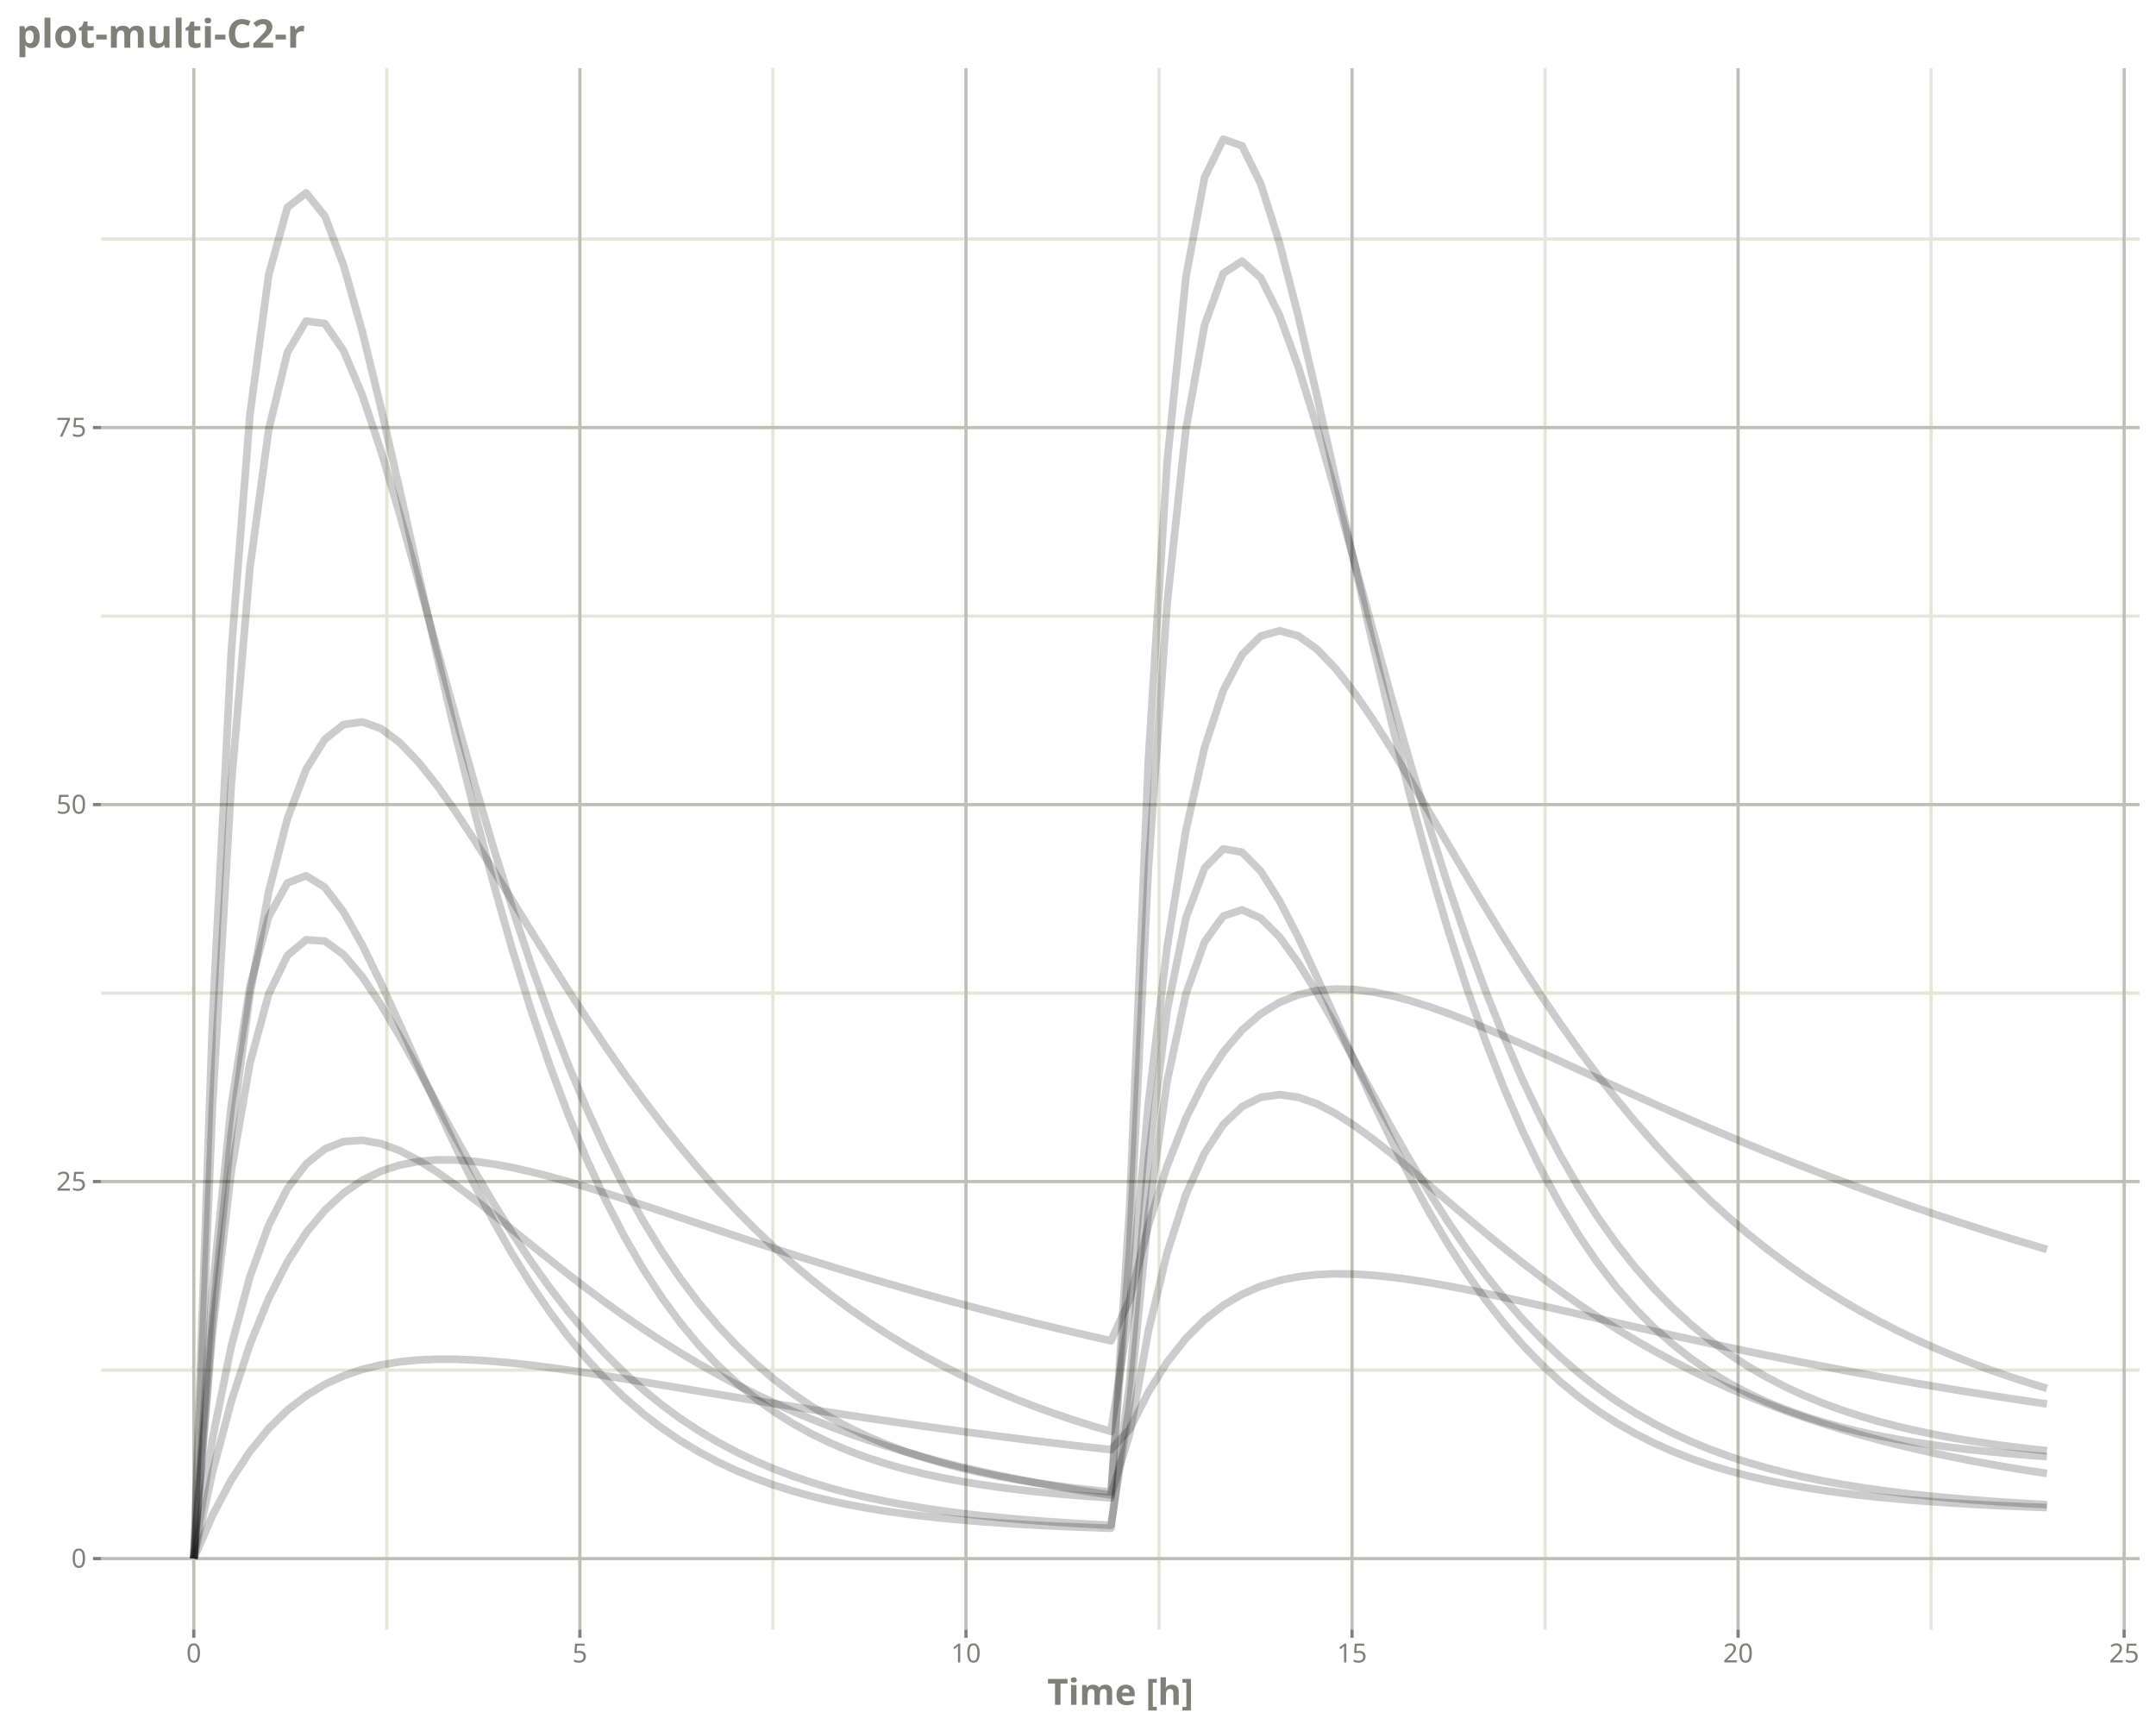
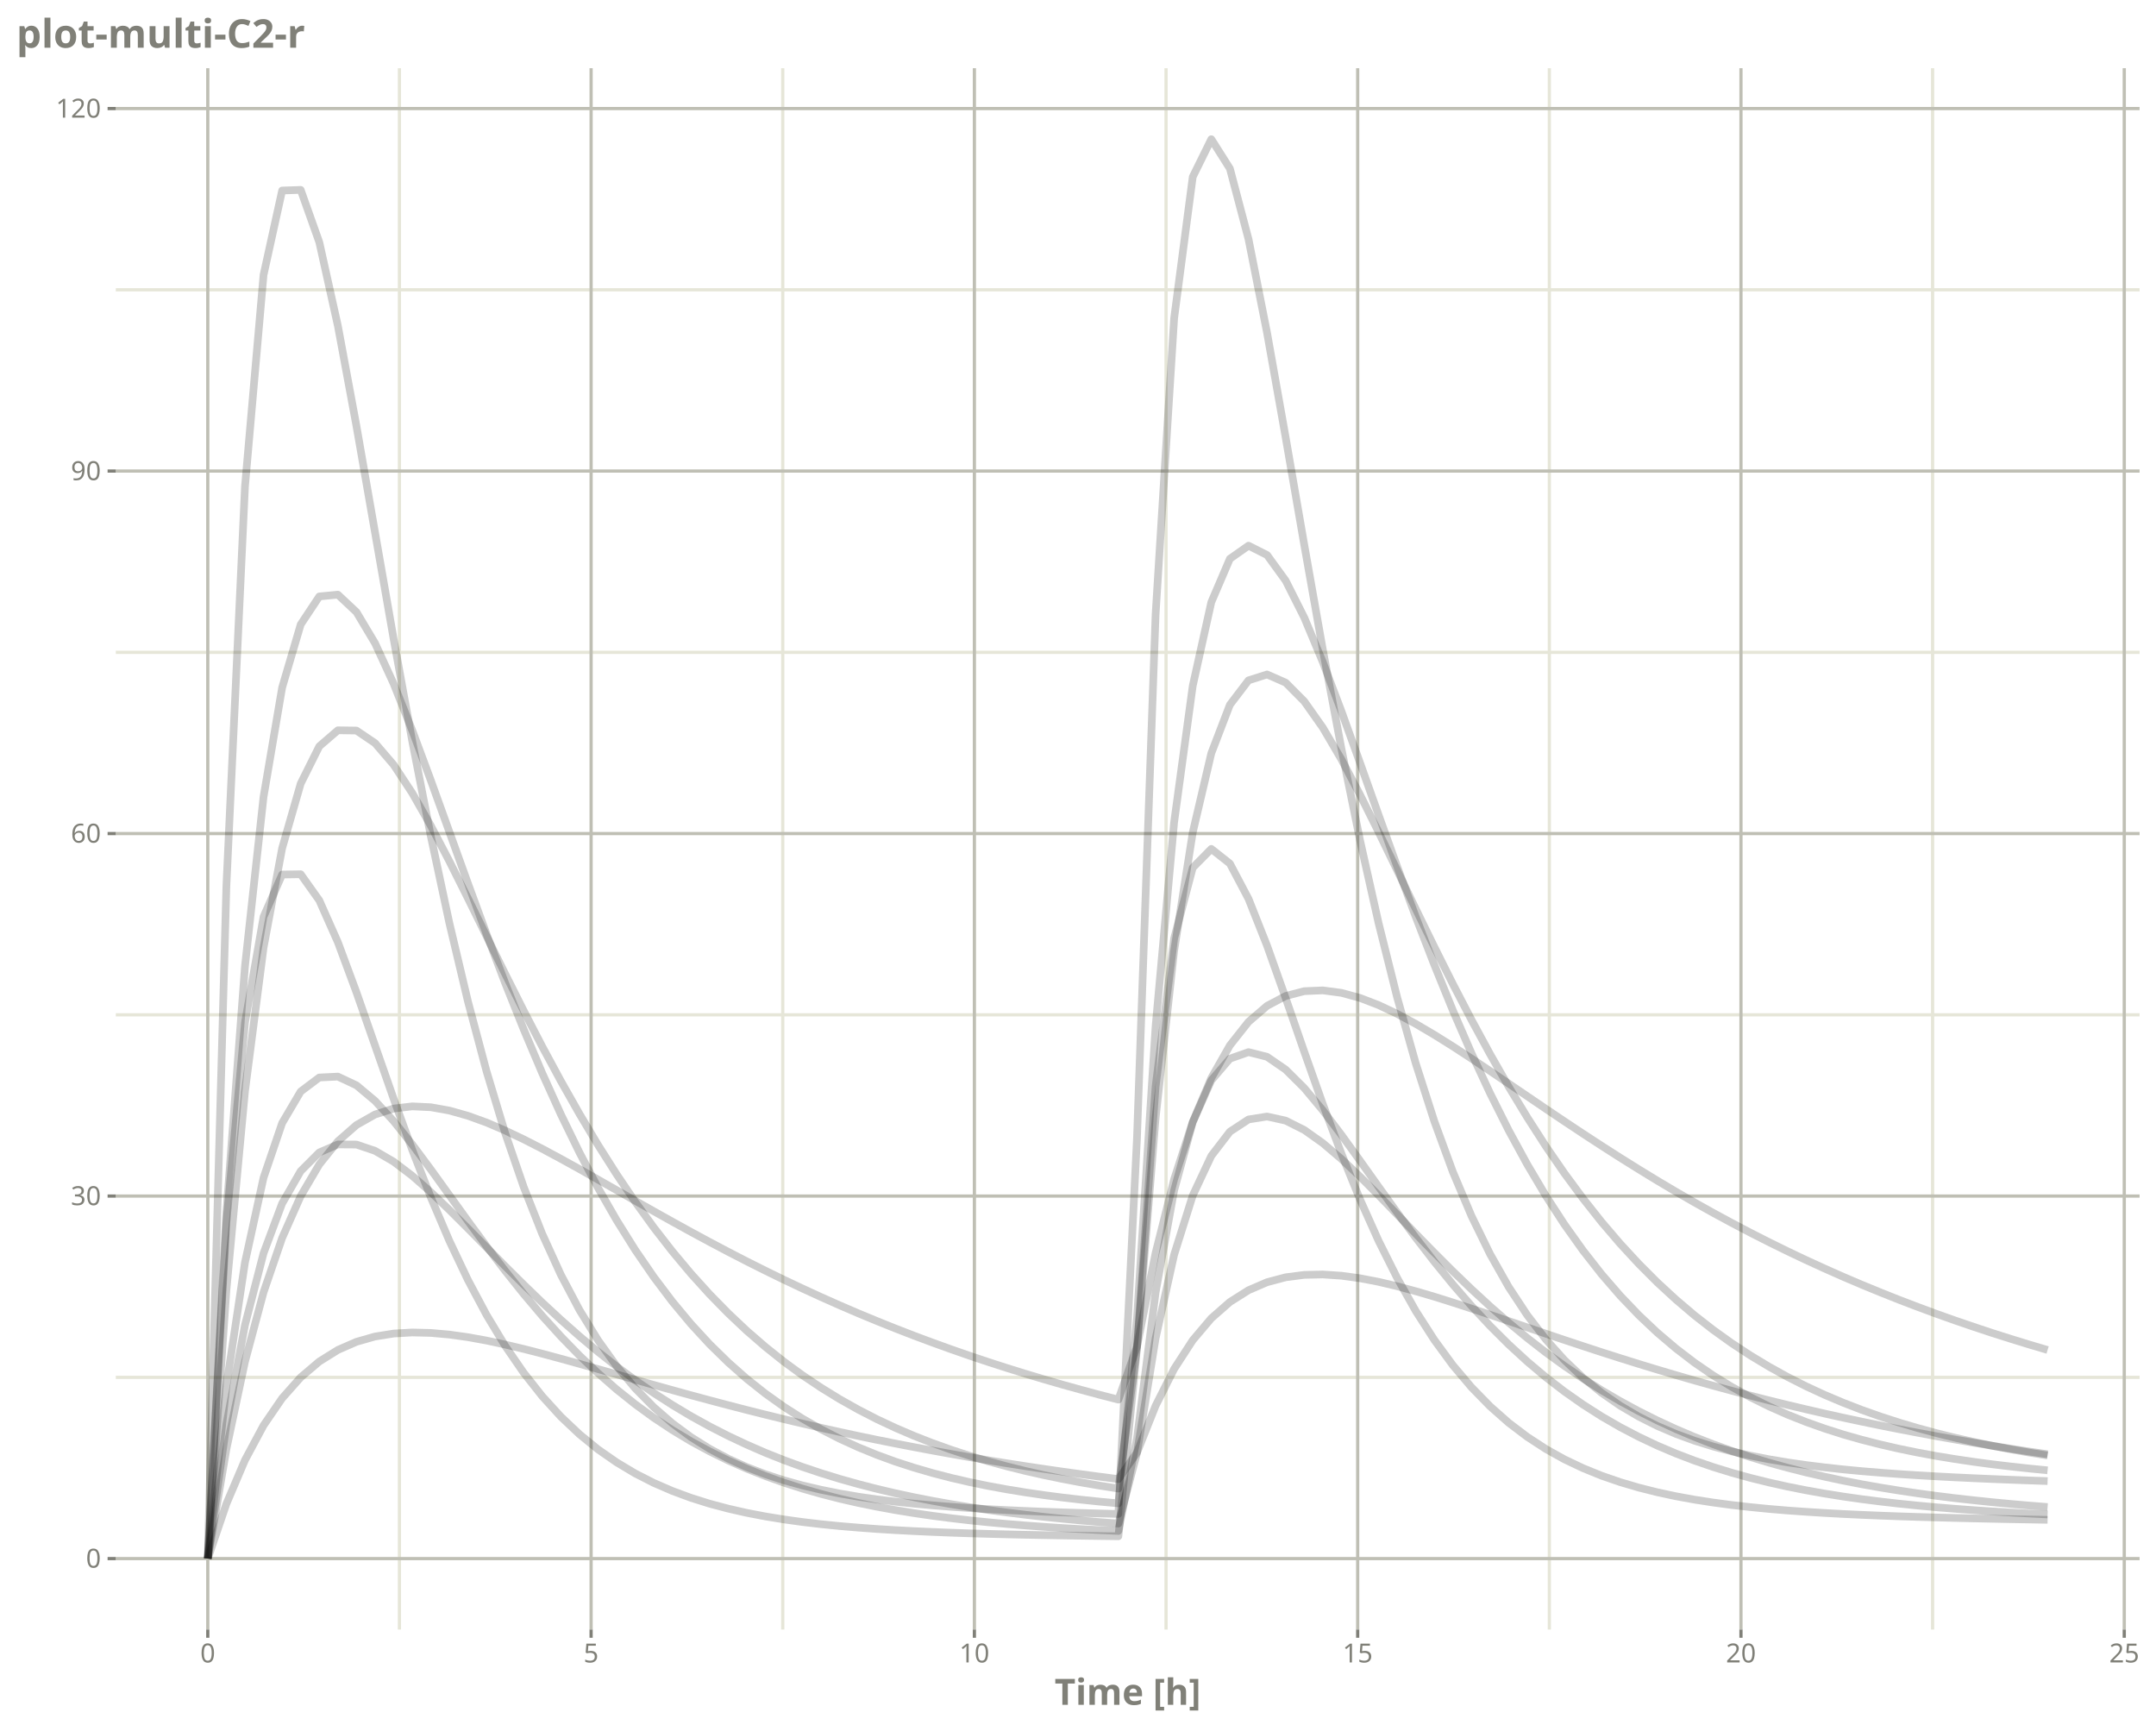
<svg xmlns="http://www.w3.org/2000/svg" class="svglite" data-engine-version="2.0" width="720.00pt" height="576.00pt" viewBox="0 0 720.00 576.00">
  <defs>
    <style type="text/css">
    .svglite line, .svglite polyline, .svglite polygon, .svglite path, .svglite rect, .svglite circle {
      fill: none;
      stroke: #000000;
      stroke-linecap: round;
      stroke-linejoin: round;
      stroke-miterlimit: 10.00;
    }
  </style>
  </defs>
  <rect width="100%" height="100%" style="stroke: none; fill: #FFFFFF;" />
  <defs>
    <clipPath id="cpMC4wMHw3MjAuMDB8MC4wMHw1NzYuMDA=">
      <rect x="0.00" y="0.00" width="720.00" height="576.00" />
    </clipPath>
  </defs>
  <g clip-path="url(#cpMC4wMHw3MjAuMDB8MC4wMHw1NzYuMDA=)">
-     <rect x="0" y="0.00" width="720.00" height="576.00" style="stroke-width: 1.07; stroke: #FFFFFF; fill: #FFFFFF;" />
+     <rect x="0.00" y="0.00" width="720.00" height="576.00" style="stroke-width: 1.07; stroke: #FFFFFF; fill: #FFFFFF;" />
  </g>
  <defs>
-     <clipPath id="cpMzMuNzh8NzE0LjUyfDIyLjc4fDU0NC4xMw==">
-       <rect x="33.78" y="22.78" width="680.74" height="521.34" />
+     <clipPath id="cpMzguNjd8NzE0LjUyfDIyLjc4fDU0NC4xMw==">
+       <rect x="38.67" y="22.78" width="675.85" height="521.34" />
    </clipPath>
  </defs>
-   <g clip-path="url(#cpMzMuNzh8NzE0LjUyfDIyLjc4fDU0NC4xMw==)">
-     <rect x="33.78" y="22.78" width="680.74" height="521.34" style="stroke-width: 1.07; stroke: none; fill: #FFFFFF;" />
-     <polyline points="33.78,457.49 714.52,457.49 " style="stroke-width: 1.07; stroke: #E6E6D8; stroke-linecap: butt;" />
-     <polyline points="33.78,331.60 714.52,331.60 " style="stroke-width: 1.07; stroke: #E6E6D8; stroke-linecap: butt;" />
-     <polyline points="33.78,205.72 714.52,205.72 " style="stroke-width: 1.07; stroke: #E6E6D8; stroke-linecap: butt;" />
-     <polyline points="33.78,79.83 714.52,79.83 " style="stroke-width: 1.07; stroke: #E6E6D8; stroke-linecap: butt;" />
-     <polyline points="129.19,544.13 129.19,22.78 " style="stroke-width: 1.07; stroke: #E6E6D8; stroke-linecap: butt;" />
-     <polyline points="258.11,544.13 258.11,22.78 " style="stroke-width: 1.07; stroke: #E6E6D8; stroke-linecap: butt;" />
-     <polyline points="387.04,544.13 387.04,22.78 " style="stroke-width: 1.07; stroke: #E6E6D8; stroke-linecap: butt;" />
-     <polyline points="515.97,544.13 515.97,22.78 " style="stroke-width: 1.07; stroke: #E6E6D8; stroke-linecap: butt;" />
-     <polyline points="644.90,544.13 644.90,22.78 " style="stroke-width: 1.07; stroke: #E6E6D8; stroke-linecap: butt;" />
-     <polyline points="33.78,520.43 714.52,520.43 " style="stroke-width: 1.07; stroke: #BFBFB4; stroke-linecap: butt;" />
-     <polyline points="33.78,394.54 714.52,394.54 " style="stroke-width: 1.07; stroke: #BFBFB4; stroke-linecap: butt;" />
-     <polyline points="33.78,268.66 714.52,268.66 " style="stroke-width: 1.07; stroke: #BFBFB4; stroke-linecap: butt;" />
-     <polyline points="33.78,142.77 714.52,142.77 " style="stroke-width: 1.07; stroke: #BFBFB4; stroke-linecap: butt;" />
-     <polyline points="64.72,544.13 64.72,22.78 " style="stroke-width: 1.07; stroke: #BFBFB4; stroke-linecap: butt;" />
-     <polyline points="193.65,544.13 193.65,22.78 " style="stroke-width: 1.07; stroke: #BFBFB4; stroke-linecap: butt;" />
-     <polyline points="322.58,544.13 322.58,22.78 " style="stroke-width: 1.07; stroke: #BFBFB4; stroke-linecap: butt;" />
-     <polyline points="451.51,544.13 451.51,22.78 " style="stroke-width: 1.07; stroke: #BFBFB4; stroke-linecap: butt;" />
-     <polyline points="580.44,544.13 580.44,22.78 " style="stroke-width: 1.07; stroke: #BFBFB4; stroke-linecap: butt;" />
-     <polyline points="709.36,544.13 709.36,22.78 " style="stroke-width: 1.07; stroke: #BFBFB4; stroke-linecap: butt;" />
-     <polyline points="64.72,520.43 70.97,440.35 77.22,378.71 83.47,332.12 89.73,297.76 95.98,273.33 102.23,256.89 108.48,246.86 114.73,241.94 120.98,241.04 127.23,243.29 133.48,247.96 139.73,254.47 145.99,262.32 152.24,271.15 158.49,280.62 164.74,290.49 170.99,300.56 177.24,310.67 183.49,320.71 189.74,330.56 195.99,340.16 202.25,349.47 208.50,358.43 214.75,367.03 221.00,375.24 227.25,383.07 233.50,390.50 239.75,397.55 246.00,404.22 252.25,410.51 258.50,416.45 264.76,422.03 271.01,427.29 277.26,432.23 283.51,436.87 289.76,441.22 296.01,445.30 302.26,449.12 308.51,452.70 314.76,456.05 321.02,459.18 327.27,462.12 333.52,464.86 339.77,467.43 346.02,469.83 352.27,472.08 358.52,474.18 364.77,476.14 371.02,477.98 377.28,437.11 383.53,368.32 389.78,316.09 396.03,277.34 402.28,249.53 408.53,230.54 414.78,218.64 421.03,212.39 427.28,210.61 433.53,212.33 439.79,216.76 446.04,223.25 452.29,231.26 458.54,240.38 464.79,250.25 471.04,260.59 477.29,271.20 483.54,281.88 489.79,292.50 496.05,302.96 502.30,313.17 508.55,323.08 514.80,332.64 521.05,341.82 527.30,350.61 533.55,358.99 539.80,366.96 546.05,374.52 552.31,381.68 558.56,388.45 564.81,394.83 571.06,400.85 577.31,406.52 583.56,411.85 589.81,416.87 596.06,421.57 602.31,425.99 608.56,430.14 614.82,434.02 621.07,437.67 627.32,441.08 633.57,444.28 639.82,447.28 646.07,450.09 652.32,452.72 658.57,455.19 664.82,457.50 671.08,459.66 677.33,461.69 683.58,463.59 " style="stroke-width: 2.56; stroke: #000000; stroke-opacity: 0.20; stroke-linecap: butt;" />
-     <polyline points="64.72,520.43 70.97,480.39 77.22,449.57 83.47,426.27 89.73,409.10 95.98,396.88 102.23,388.66 108.48,383.65 114.73,381.18 120.98,380.74 127.23,381.86 133.48,384.20 139.73,387.45 145.99,391.38 152.24,395.79 158.49,400.52 164.74,405.46 170.99,410.50 177.24,415.55 183.49,420.57 189.74,425.49 195.99,430.30 202.25,434.95 208.50,439.43 214.75,443.73 221.00,447.84 227.25,451.75 233.50,455.47 239.75,458.99 246.00,462.32 252.25,465.47 258.50,468.44 264.76,471.23 271.01,473.86 277.26,476.33 283.51,478.65 289.76,480.82 296.01,482.86 302.26,484.77 308.51,486.56 314.76,488.24 321.02,489.81 327.27,491.27 333.52,492.65 339.77,493.93 346.02,495.13 352.27,496.25 358.52,497.30 364.77,498.29 371.02,499.20 377.28,478.77 383.53,444.38 389.78,418.26 396.03,398.89 402.28,384.98 408.53,375.48 414.78,369.53 421.03,366.41 427.28,365.52 433.53,366.38 439.79,368.59 446.04,371.84 452.29,375.85 458.54,380.40 464.79,385.34 471.04,390.51 477.29,395.81 483.54,401.15 489.79,406.46 496.05,411.69 502.30,416.80 508.55,421.75 514.80,426.53 521.05,431.13 527.30,435.52 533.55,439.71 539.80,443.69 546.05,447.47 552.31,451.05 558.56,454.44 564.81,457.63 571.06,460.64 577.31,463.48 583.56,466.14 589.81,468.65 596.06,471.00 602.31,473.21 608.56,475.28 614.82,477.23 621.07,479.05 627.32,480.76 633.57,482.36 639.82,483.86 646.07,485.26 652.32,486.58 658.57,487.81 664.82,488.96 671.08,490.05 677.33,491.06 683.58,492.01 " style="stroke-width: 2.56; stroke: #000000; stroke-opacity: 0.20; stroke-linecap: butt;" />
-     <polyline points="64.72,520.43 70.97,340.60 77.22,217.84 83.47,138.47 89.73,91.75 95.98,69.25 102.23,64.41 108.48,72.15 114.73,88.56 120.98,110.67 127.23,136.24 133.48,163.59 139.73,191.49 145.99,219.07 152.24,245.72 158.49,271.04 164.74,294.76 170.99,316.76 177.24,336.97 183.49,355.41 189.74,372.14 195.99,387.22 202.25,400.77 208.50,412.88 214.75,423.67 221.00,433.26 227.25,441.76 233.50,449.28 239.75,455.91 246.00,461.74 252.25,466.87 258.50,471.38 264.76,475.33 271.01,478.79 277.26,481.82 283.51,484.47 289.76,486.78 296.01,488.80 302.26,490.57 308.51,492.12 314.76,493.47 321.02,494.65 327.27,495.69 333.52,496.59 339.77,497.39 346.02,498.09 352.27,498.71 358.52,499.25 364.77,499.73 371.02,500.16 377.28,402.50 383.53,253.46 389.78,154.22 396.03,92.64 402.28,59.20 408.53,46.48 414.78,48.69 421.03,61.38 427.28,81.15 433.53,105.39 439.79,132.18 446.04,160.08 452.29,188.05 458.54,215.36 464.79,241.50 471.04,266.16 477.29,289.15 483.54,310.37 489.79,329.80 496.05,347.47 502.30,363.47 508.55,377.87 514.80,390.78 521.05,402.31 527.30,412.58 533.55,421.71 539.80,429.79 546.05,436.94 552.31,443.25 558.56,448.81 564.81,453.70 571.06,458.01 577.31,461.79 583.56,465.11 589.81,468.03 596.06,470.58 602.31,472.83 608.56,474.80 614.82,476.54 621.07,478.06 627.32,479.41 633.57,480.59 639.82,481.64 646.07,482.57 652.32,483.39 658.57,484.12 664.82,484.78 671.08,485.37 677.33,485.90 683.58,486.38 " style="stroke-width: 2.56; stroke: #000000; stroke-opacity: 0.20; stroke-linecap: butt;" />
-     <polyline points="64.72,520.43 70.97,430.51 77.22,369.13 83.47,329.45 89.73,306.09 95.98,294.84 102.23,292.42 108.48,296.29 114.73,304.50 120.98,315.55 127.23,328.33 133.48,342.01 139.73,355.96 145.99,369.75 152.24,383.08 158.49,395.73 164.74,407.59 170.99,418.59 177.24,428.70 183.49,437.92 189.74,446.28 195.99,453.83 202.25,460.60 208.50,466.65 214.75,472.05 221.00,476.85 227.25,481.10 233.50,484.85 239.75,488.17 246.00,491.09 252.25,493.65 258.50,495.90 264.76,497.88 271.01,499.61 277.26,501.12 283.51,502.45 289.76,503.61 296.01,504.62 302.26,505.50 308.51,506.27 314.76,506.95 321.02,507.54 327.27,508.06 333.52,508.51 339.77,508.91 346.02,509.26 352.27,509.57 358.52,509.84 364.77,510.08 371.02,510.29 377.28,461.47 383.53,386.95 389.78,337.32 396.03,306.53 402.28,289.82 408.53,283.46 414.78,284.56 421.03,290.91 427.28,300.79 433.53,312.91 439.79,326.30 446.04,340.25 452.29,354.24 458.54,367.89 464.79,380.97 471.04,393.30 477.29,404.79 483.54,415.40 489.79,425.11 496.05,433.95 502.30,441.95 508.55,449.15 514.80,455.60 521.05,461.37 527.30,466.51 533.55,471.07 539.80,475.11 546.05,478.68 552.31,481.84 558.56,484.62 564.81,487.07 571.06,489.22 577.31,491.11 583.56,492.77 589.81,494.23 596.06,495.51 602.31,496.63 608.56,497.62 614.82,498.48 621.07,499.25 627.32,499.92 633.57,500.51 639.82,501.03 646.07,501.50 652.32,501.91 658.57,502.28 664.82,502.60 671.08,502.90 677.33,503.16 683.58,503.40 " style="stroke-width: 2.56; stroke: #000000; stroke-opacity: 0.20; stroke-linecap: butt;" />
-     <polyline points="64.72,520.43 70.97,491.52 77.22,467.97 83.47,448.90 89.73,433.55 95.98,421.31 102.23,411.64 108.48,404.12 114.73,398.38 120.98,394.11 127.23,391.07 133.48,389.03 139.73,387.82 145.99,387.30 152.24,387.33 158.49,387.82 164.74,388.68 170.99,389.84 177.24,391.25 183.49,392.84 189.74,394.57 195.99,396.43 202.25,398.37 208.50,400.37 214.75,402.42 221.00,404.49 227.25,406.58 233.50,408.67 239.75,410.75 246.00,412.83 252.25,414.88 258.50,416.91 264.76,418.92 271.01,420.89 277.26,422.83 283.51,424.74 289.76,426.62 296.01,428.46 302.26,430.26 308.51,432.03 314.76,433.76 321.02,435.45 327.27,437.11 333.52,438.73 339.77,440.31 346.02,441.86 352.27,443.37 358.52,444.85 364.77,446.30 371.02,447.71 377.28,433.91 383.53,409.15 389.78,389.26 396.03,373.42 402.28,360.96 408.53,351.29 414.78,343.95 421.03,338.53 427.28,334.71 433.53,332.20 439.79,330.78 446.04,330.25 452.29,330.44 458.54,331.23 464.79,332.50 471.04,334.17 477.29,336.14 483.54,338.36 489.79,340.77 496.05,343.32 502.30,345.99 508.55,348.74 514.80,351.54 521.05,354.38 527.30,357.23 533.55,360.09 539.80,362.94 546.05,365.77 552.31,368.57 558.56,371.34 564.81,374.08 571.06,376.77 577.31,379.42 583.56,382.03 589.81,384.59 596.06,387.10 602.31,389.56 608.56,391.97 614.82,394.34 621.07,396.65 627.32,398.92 633.57,401.13 639.82,403.30 646.07,405.42 652.32,407.50 658.57,409.52 664.82,411.51 671.08,413.45 677.33,415.34 683.58,417.20 " style="stroke-width: 2.56; stroke: #000000; stroke-opacity: 0.20; stroke-linecap: butt;" />
-     <polyline points="64.72,520.43 70.97,505.97 77.22,494.20 83.47,484.66 89.73,476.99 95.98,470.87 102.23,466.04 108.48,462.27 114.73,459.40 120.98,457.27 127.23,455.75 133.48,454.73 139.73,454.12 145.99,453.86 152.24,453.88 158.49,454.13 164.74,454.56 170.99,455.14 177.24,455.84 183.49,456.63 189.74,457.50 195.99,458.43 202.25,459.40 208.50,460.40 214.75,461.42 221.00,462.46 227.25,463.50 233.50,464.55 239.75,465.59 246.00,466.63 252.25,467.65 258.50,468.67 264.76,469.67 271.01,470.66 277.26,471.63 283.51,472.59 289.76,473.52 296.01,474.44 302.26,475.34 308.51,476.23 314.76,477.09 321.02,477.94 327.27,478.77 333.52,479.58 339.77,480.37 346.02,481.14 352.27,481.90 358.52,482.64 364.77,483.37 371.02,484.07 377.28,477.17 383.53,464.79 389.78,454.84 396.03,446.93 402.28,440.69 408.53,435.86 414.78,432.19 421.03,429.48 427.28,427.57 433.53,426.32 439.79,425.60 446.04,425.34 452.29,425.44 458.54,425.83 464.79,426.47 471.04,427.30 477.29,428.28 483.54,429.39 489.79,430.60 496.05,431.88 502.30,433.21 508.55,434.59 514.80,435.99 521.05,437.41 527.30,438.83 533.55,440.26 539.80,441.68 546.05,443.10 552.31,444.50 558.56,445.89 564.81,447.25 571.06,448.60 577.31,449.93 583.56,451.23 589.81,452.51 596.06,453.76 602.31,455.00 608.56,456.20 614.82,457.38 621.07,458.54 627.32,459.67 633.57,460.78 639.82,461.87 646.07,462.93 652.32,463.96 658.57,464.98 664.82,465.97 671.08,466.94 677.33,467.89 683.58,468.81 " style="stroke-width: 2.56; stroke: #000000; stroke-opacity: 0.20; stroke-linecap: butt;" />
-     <polyline points="64.72,520.43 70.97,369.16 77.22,262.12 83.47,189.51 89.73,143.45 95.98,117.68 102.23,107.20 108.48,108.04 114.73,117.08 120.98,131.90 127.23,150.58 133.48,171.67 139.73,194.05 145.99,216.90 152.24,239.59 158.49,261.68 164.74,282.85 170.99,302.91 177.24,321.73 183.49,339.25 189.74,355.44 195.99,370.32 202.25,383.94 208.50,396.34 214.75,407.60 221.00,417.78 227.25,426.97 233.50,435.24 239.75,442.66 246.00,449.32 252.25,455.27 258.50,460.59 264.76,465.33 271.01,469.56 277.26,473.32 283.51,476.67 289.76,479.65 296.01,482.29 302.26,484.64 308.51,486.72 314.76,488.57 321.02,490.21 327.27,491.66 333.52,492.96 339.77,494.11 346.02,495.13 352.27,496.04 358.52,496.85 364.77,497.57 371.02,498.21 377.28,416.93 383.53,289.65 389.78,201.39 396.03,143.35 402.28,108.51 408.53,91.28 414.78,87.20 421.03,92.77 427.28,105.23 433.53,122.42 439.79,142.69 446.04,164.75 452.29,187.64 458.54,210.65 464.79,233.25 471.04,255.07 477.29,275.85 483.54,295.44 489.79,313.75 496.05,330.73 502.30,346.38 508.55,360.74 514.80,373.85 521.05,385.78 527.30,396.60 533.55,406.38 539.80,415.20 546.05,423.13 552.31,430.26 558.56,436.65 564.81,442.37 571.06,447.48 577.31,452.05 583.56,456.13 589.81,459.76 596.06,463.00 602.31,465.89 608.56,468.47 614.82,470.76 621.07,472.80 627.32,474.63 633.57,476.25 639.82,477.71 646.07,479.01 652.32,480.17 658.57,481.21 664.82,482.15 671.08,482.99 677.33,483.75 683.58,484.43 " style="stroke-width: 2.56; stroke: #000000; stroke-opacity: 0.20; stroke-linecap: butt;" />
-     <polyline points="64.72,520.43 70.97,444.80 77.22,391.28 83.47,354.97 89.73,331.94 95.98,319.06 102.23,313.81 108.48,314.23 114.73,318.76 120.98,326.16 127.23,335.50 133.48,346.05 139.73,357.24 145.99,368.66 152.24,380.01 158.49,391.05 164.74,401.64 170.99,411.67 177.24,421.08 183.49,429.84 189.74,437.93 195.99,445.38 202.25,452.18 208.50,458.39 214.75,464.01 221.00,469.11 227.25,473.70 233.50,477.83 239.75,481.55 246.00,484.87 252.25,487.85 258.50,490.51 264.76,492.88 271.01,495.00 277.26,496.88 283.51,498.55 289.76,500.04 296.01,501.36 302.26,502.53 308.51,503.57 314.76,504.50 321.02,505.32 327.27,506.05 333.52,506.69 339.77,507.27 346.02,507.78 352.27,508.23 358.52,508.64 364.77,509.00 371.02,509.32 377.28,468.68 383.53,405.04 389.78,360.91 396.03,331.89 402.28,314.47 408.53,305.85 414.78,303.82 421.03,306.60 427.28,312.83 433.53,321.43 439.79,331.56 446.04,342.59 452.29,354.04 458.54,365.54 464.79,376.84 471.04,387.75 477.29,398.14 483.54,407.94 489.79,417.09 496.05,425.58 502.30,433.40 508.55,440.58 514.80,447.14 521.05,453.11 527.30,458.51 533.55,463.40 539.80,467.81 546.05,471.78 552.31,475.34 558.56,478.54 564.81,481.40 571.06,483.95 577.31,486.24 583.56,488.28 589.81,490.10 596.06,491.72 602.31,493.16 608.56,494.45 614.82,495.59 621.07,496.62 627.32,497.53 633.57,498.34 639.82,499.07 646.07,499.72 652.32,500.30 658.57,500.82 664.82,501.29 671.08,501.71 677.33,502.09 683.58,502.43 " style="stroke-width: 2.56; stroke: #000000; stroke-opacity: 0.20; stroke-linecap: butt;" />
+   <g clip-path="url(#cpMzguNjd8NzE0LjUyfDIyLjc4fDU0NC4xMw==)">
+     <rect x="38.67" y="22.78" width="675.85" height="521.34" style="stroke-width: 1.07; stroke: none; fill: #FFFFFF;" />
+     <polyline points="38.67,459.91 714.52,459.91 " style="stroke-width: 1.07; stroke: #E6E6D8; stroke-linecap: butt;" />
+     <polyline points="38.67,338.86 714.52,338.86 " style="stroke-width: 1.07; stroke: #E6E6D8; stroke-linecap: butt;" />
+     <polyline points="38.67,217.82 714.52,217.82 " style="stroke-width: 1.07; stroke: #E6E6D8; stroke-linecap: butt;" />
+     <polyline points="38.67,96.77 714.52,96.77 " style="stroke-width: 1.07; stroke: #E6E6D8; stroke-linecap: butt;" />
+     <polyline points="133.39,544.13 133.39,22.78 " style="stroke-width: 1.07; stroke: #E6E6D8; stroke-linecap: butt;" />
+     <polyline points="261.40,544.13 261.40,22.78 " style="stroke-width: 1.07; stroke: #E6E6D8; stroke-linecap: butt;" />
+     <polyline points="389.40,544.13 389.40,22.78 " style="stroke-width: 1.07; stroke: #E6E6D8; stroke-linecap: butt;" />
+     <polyline points="517.40,544.13 517.40,22.78 " style="stroke-width: 1.07; stroke: #E6E6D8; stroke-linecap: butt;" />
+     <polyline points="645.40,544.13 645.40,22.78 " style="stroke-width: 1.07; stroke: #E6E6D8; stroke-linecap: butt;" />
+     <polyline points="38.67,520.43 714.52,520.43 " style="stroke-width: 1.07; stroke: #BFBFB4; stroke-linecap: butt;" />
+     <polyline points="38.67,399.38 714.52,399.38 " style="stroke-width: 1.07; stroke: #BFBFB4; stroke-linecap: butt;" />
+     <polyline points="38.67,278.34 714.52,278.34 " style="stroke-width: 1.07; stroke: #BFBFB4; stroke-linecap: butt;" />
+     <polyline points="38.67,157.29 714.52,157.29 " style="stroke-width: 1.07; stroke: #BFBFB4; stroke-linecap: butt;" />
+     <polyline points="38.67,36.25 714.52,36.25 " style="stroke-width: 1.07; stroke: #BFBFB4; stroke-linecap: butt;" />
+     <polyline points="69.39,544.13 69.39,22.78 " style="stroke-width: 1.07; stroke: #BFBFB4; stroke-linecap: butt;" />
+     <polyline points="197.40,544.13 197.40,22.78 " style="stroke-width: 1.07; stroke: #BFBFB4; stroke-linecap: butt;" />
+     <polyline points="325.40,544.13 325.40,22.78 " style="stroke-width: 1.07; stroke: #BFBFB4; stroke-linecap: butt;" />
+     <polyline points="453.40,544.13 453.40,22.78 " style="stroke-width: 1.07; stroke: #BFBFB4; stroke-linecap: butt;" />
+     <polyline points="581.40,544.13 581.40,22.78 " style="stroke-width: 1.07; stroke: #BFBFB4; stroke-linecap: butt;" />
+     <polyline points="709.40,544.13 709.40,22.78 " style="stroke-width: 1.07; stroke: #BFBFB4; stroke-linecap: butt;" />
+     <polyline points="69.39,520.43 75.60,295.99 81.81,162.50 88.01,91.81 94.22,63.62 100.42,63.41 106.63,80.88 112.84,108.83 119.04,142.27 125.25,177.86 131.46,213.37 137.66,247.42 143.87,279.19 150.07,308.24 156.28,334.43 162.49,357.75 168.69,378.33 174.90,396.37 181.10,412.07 187.31,425.68 193.52,437.43 199.72,447.52 205.93,456.18 212.13,463.58 218.34,469.90 224.55,475.29 230.75,479.87 236.96,483.76 243.17,487.07 249.37,489.88 255.58,492.26 261.78,494.29 267.99,496.00 274.20,497.46 280.40,498.70 286.61,499.76 292.81,500.66 299.02,501.43 305.23,502.09 311.43,502.65 317.64,503.14 323.84,503.56 330.05,503.93 336.26,504.25 342.46,504.53 348.67,504.78 354.88,505.00 361.08,505.19 367.29,505.37 373.49,505.53 379.70,379.96 385.91,205.24 392.11,106.24 398.32,59.05 404.52,46.48 410.73,56.29 416.94,79.84 423.14,111.14 429.35,146.08 435.56,181.94 441.76,216.94 447.97,250.01 454.17,280.53 460.38,308.24 466.59,333.06 472.79,355.07 479.00,374.43 485.20,391.34 491.41,406.04 497.62,418.76 503.82,429.73 510.03,439.15 516.23,447.23 522.44,454.14 528.65,460.05 534.85,465.08 541.06,469.38 547.27,473.03 553.47,476.15 559.68,478.80 565.88,481.07 572.09,483.00 578.30,484.64 584.50,486.05 590.71,487.26 596.91,488.30 603.12,489.20 609.33,489.97 615.53,490.65 621.74,491.24 627.95,491.75 634.15,492.21 640.36,492.61 646.56,492.97 652.77,493.30 658.98,493.59 665.18,493.86 671.39,494.11 677.59,494.34 683.80,494.55 " style="stroke-width: 2.56; stroke: #000000; stroke-opacity: 0.20; stroke-linecap: butt;" />
+     <polyline points="69.39,520.43 75.60,408.21 81.81,341.47 88.01,306.12 94.22,292.02 100.42,291.92 106.63,300.65 112.84,314.63 119.04,331.35 125.25,349.14 131.46,366.90 137.66,383.93 143.87,399.81 150.07,414.34 156.28,427.43 162.49,439.09 168.69,449.38 174.90,458.40 181.10,466.25 187.31,473.06 193.52,478.93 199.72,483.98 205.93,488.30 212.13,492.01 218.34,495.17 224.55,497.86 230.75,500.15 236.96,502.10 243.17,503.75 249.37,505.16 255.58,506.35 261.78,507.36 267.99,508.22 274.20,508.95 280.40,509.57 286.61,510.09 292.81,510.55 299.02,510.93 305.23,511.26 311.43,511.54 317.64,511.79 323.84,512.00 330.05,512.18 336.26,512.34 342.46,512.48 348.67,512.60 354.88,512.71 361.08,512.81 367.29,512.90 373.49,512.98 379.70,450.19 385.91,362.83 392.11,313.34 398.32,289.74 404.52,283.46 410.73,288.36 416.94,300.13 423.14,315.78 429.35,333.26 435.56,351.19 441.76,368.69 447.97,385.22 454.17,400.48 460.38,414.33 466.59,426.74 472.79,437.75 479.00,447.43 485.20,455.89 491.41,463.24 497.62,469.60 503.82,475.08 510.03,479.79 516.23,483.83 522.44,487.29 528.65,490.24 534.85,492.76 541.06,494.90 547.27,496.73 553.47,498.29 559.68,499.62 565.88,500.75 572.09,501.71 578.30,502.54 584.50,503.24 590.71,503.85 596.91,504.37 603.12,504.81 609.33,505.20 615.53,505.54 621.74,505.83 627.95,506.09 634.15,506.32 640.36,506.52 646.56,506.70 652.77,506.86 658.98,507.01 665.18,507.14 671.39,507.27 677.59,507.38 683.80,507.49 " style="stroke-width: 2.56; stroke: #000000; stroke-opacity: 0.20; stroke-linecap: butt;" />
+     <polyline points="69.39,520.43 75.60,483.89 81.81,454.67 88.01,431.51 94.22,413.37 100.42,399.38 106.63,388.82 112.84,381.09 119.04,375.66 125.25,372.14 131.46,370.16 137.66,369.43 143.87,369.72 150.07,370.83 156.28,372.58 162.49,374.83 168.69,377.49 174.90,380.44 181.10,383.61 187.31,386.95 193.52,390.38 199.72,393.89 205.93,397.42 212.13,400.95 218.34,404.46 224.55,407.93 230.75,411.35 236.96,414.70 243.17,417.98 249.37,421.18 255.58,424.29 261.78,427.32 267.99,430.25 274.20,433.10 280.40,435.86 286.61,438.53 292.81,441.10 299.02,443.59 305.23,446.00 311.43,448.31 317.64,450.55 323.84,452.71 330.05,454.79 336.26,456.79 342.46,458.72 348.67,460.58 354.88,462.37 361.08,464.09 367.29,465.76 373.49,467.35 379.70,449.62 385.91,418.40 392.11,393.77 398.32,374.62 404.52,359.98 410.73,349.06 416.94,341.21 423.14,335.87 429.35,332.58 435.56,330.96 441.76,330.70 447.97,331.53 454.17,333.22 460.38,335.61 466.59,338.54 472.79,341.88 479.00,345.54 485.20,349.42 491.41,353.47 497.62,357.62 503.82,361.82 510.03,366.04 516.23,370.25 522.44,374.43 528.65,378.55 534.85,382.60 541.06,386.57 547.27,390.45 553.47,394.24 559.68,397.92 565.88,401.50 572.09,404.97 578.30,408.33 584.50,411.59 590.71,414.74 596.91,417.79 603.12,420.74 609.33,423.58 615.53,426.33 621.74,428.98 627.95,431.53 634.15,434.00 640.36,436.37 646.56,438.67 652.77,440.88 658.98,443.00 665.18,445.06 671.39,447.03 677.59,448.94 683.80,450.78 " style="stroke-width: 2.56; stroke: #000000; stroke-opacity: 0.20; stroke-linecap: butt;" />
+     <polyline points="69.39,520.43 75.60,502.16 81.81,487.55 88.01,475.97 94.22,466.90 100.42,459.91 106.63,454.63 112.84,450.76 119.04,448.05 125.25,446.28 131.46,445.29 137.66,444.93 143.87,445.08 150.07,445.63 156.28,446.50 162.49,447.63 168.69,448.96 174.90,450.43 181.10,452.02 187.31,453.69 193.52,455.41 199.72,457.16 205.93,458.92 212.13,460.69 218.34,462.45 224.55,464.18 230.75,465.89 236.96,467.56 243.17,469.20 249.37,470.80 255.58,472.36 261.78,473.87 267.99,475.34 274.20,476.77 280.40,478.14 286.61,479.48 292.81,480.77 299.02,482.01 305.23,483.21 311.43,484.37 317.64,485.49 323.84,486.57 330.05,487.61 336.26,488.61 342.46,489.57 348.67,490.50 354.88,491.40 361.08,492.26 367.29,493.09 373.49,493.89 379.70,485.03 385.91,469.41 392.11,457.10 398.32,447.52 404.52,440.20 410.73,434.75 416.94,430.82 423.14,428.15 429.35,426.50 435.56,425.70 441.76,425.56 447.97,425.98 454.17,426.83 460.38,428.02 466.59,429.49 472.79,431.16 479.00,432.98 485.20,434.93 491.41,436.95 497.62,439.02 503.82,441.12 510.03,443.24 516.23,445.34 522.44,447.43 528.65,449.49 534.85,451.52 541.06,453.50 547.27,455.44 553.47,457.33 559.68,459.17 565.88,460.96 572.09,462.70 578.30,464.38 584.50,466.01 590.71,467.59 596.91,469.11 603.12,470.58 609.33,472.01 615.53,473.38 621.74,474.70 627.95,475.98 634.15,477.21 640.36,478.40 646.56,479.55 652.77,480.65 658.98,481.72 665.18,482.74 671.39,483.73 677.59,484.69 683.80,485.60 " style="stroke-width: 2.56; stroke: #000000; stroke-opacity: 0.20; stroke-linecap: butt;" />
+     <polyline points="69.39,520.43 75.60,430.89 81.81,364.44 88.01,316.48 94.22,283.24 100.42,261.65 106.63,249.20 112.84,243.85 119.04,243.94 125.25,248.14 131.46,255.38 137.66,264.80 143.87,275.71 150.07,287.58 156.28,299.99 162.49,312.61 168.69,325.18 174.90,337.52 181.10,349.49 187.31,360.99 193.52,371.96 199.72,382.34 205.93,392.13 212.13,401.31 218.34,409.89 224.55,417.87 230.75,425.29 236.96,432.15 243.17,438.49 249.37,444.34 255.58,449.72 261.78,454.67 267.99,459.21 274.20,463.37 280.40,467.19 286.61,470.68 292.81,473.87 299.02,476.78 305.23,479.44 311.43,481.87 317.64,484.09 323.84,486.12 330.05,487.96 336.26,489.64 342.46,491.18 348.67,492.58 354.88,493.85 361.08,495.02 367.29,496.08 373.49,497.05 379.70,449.95 385.91,373.40 392.11,317.45 398.32,277.95 404.52,251.51 410.73,235.33 416.94,227.18 423.14,225.21 429.35,227.94 435.56,234.19 441.76,242.98 447.97,253.57 454.17,265.34 460.38,277.81 466.59,290.63 472.79,303.51 479.00,316.22 485.20,328.60 491.41,340.55 497.62,351.99 503.82,362.85 510.03,373.10 516.23,382.75 522.44,391.77 528.65,400.19 534.85,408.03 541.06,415.29 547.27,422.01 553.47,428.22 559.68,433.94 565.88,439.21 572.09,444.05 578.30,448.50 584.50,452.58 590.71,456.32 596.91,459.75 603.12,462.89 609.33,465.76 615.53,468.38 621.74,470.79 627.95,472.98 634.15,474.99 640.36,476.83 646.56,478.51 652.77,480.05 658.98,481.45 665.18,482.74 671.39,483.92 677.59,485.01 683.80,486.00 " style="stroke-width: 2.56; stroke: #000000; stroke-opacity: 0.20; stroke-linecap: butt;" />
+     <polyline points="69.39,520.43 75.60,475.66 81.81,442.44 88.01,418.46 94.22,401.84 100.42,391.04 106.63,384.82 112.84,382.14 119.04,382.18 125.25,384.28 131.46,387.90 137.66,392.61 143.87,398.07 150.07,404.01 156.28,410.21 162.49,416.52 168.69,422.80 174.90,428.97 181.10,434.96 187.31,440.71 193.52,446.19 199.72,451.39 205.93,456.28 212.13,460.87 218.34,465.16 224.55,469.15 230.75,472.86 236.96,476.29 243.17,479.46 249.37,482.38 255.58,485.08 261.78,487.55 267.99,489.82 274.20,491.90 280.40,493.81 286.61,495.55 292.81,497.15 299.02,498.61 305.23,499.94 311.43,501.15 317.64,502.26 323.84,503.27 330.05,504.20 336.26,505.04 342.46,505.80 348.67,506.50 354.88,507.14 361.08,507.72 367.29,508.25 373.49,508.74 379.70,485.19 385.91,446.91 392.11,418.94 398.32,399.19 404.52,385.97 410.73,377.88 416.94,373.80 423.14,372.82 429.35,374.19 435.56,377.31 441.76,381.71 447.97,387.00 454.17,392.88 460.38,399.12 466.59,405.53 472.79,411.97 479.00,418.32 485.20,424.52 491.41,430.49 497.62,436.21 503.82,441.64 510.03,446.77 516.23,451.59 522.44,456.10 528.65,460.31 534.85,464.23 541.06,467.86 547.27,471.22 553.47,474.32 559.68,477.19 565.88,479.82 572.09,482.24 578.30,484.47 584.50,486.51 590.71,488.38 596.91,490.09 603.12,491.66 609.33,493.09 615.53,494.41 621.74,495.61 627.95,496.71 634.15,497.71 640.36,498.63 646.56,499.47 652.77,500.24 658.98,500.94 665.18,501.59 671.39,502.18 677.59,502.72 683.80,503.21 " style="stroke-width: 2.56; stroke: #000000; stroke-opacity: 0.20; stroke-linecap: butt;" />
+     <polyline points="69.39,520.43 75.60,405.03 81.81,322.64 88.01,266.09 94.22,229.59 100.42,208.52 106.63,199.16 112.84,198.56 119.04,204.38 125.25,214.78 131.46,228.31 137.66,243.86 143.87,260.57 150.07,277.79 156.28,295.02 162.49,311.92 168.69,328.22 174.90,343.75 181.10,358.40 187.31,372.12 193.52,384.86 199.72,396.64 205.93,407.46 212.13,417.38 218.34,426.42 224.55,434.64 230.75,442.09 236.96,448.83 243.17,454.91 249.37,460.39 255.58,465.32 261.78,469.74 267.99,473.70 274.20,477.25 280.40,480.42 286.61,483.26 292.81,485.79 299.02,488.06 305.23,490.07 311.43,491.87 317.64,493.48 323.84,494.91 330.05,496.18 336.26,497.32 342.46,498.33 348.67,499.24 354.88,500.05 361.08,500.77 367.29,501.42 373.49,501.99 379.70,440.18 385.91,342.75 392.11,274.50 398.32,229.00 404.52,201.07 410.73,186.58 416.94,182.21 423.14,185.33 429.35,193.88 435.56,206.22 441.76,221.08 447.97,237.49 454.17,254.69 460.38,272.12 466.59,289.37 472.79,306.13 479.00,322.19 485.20,337.42 491.41,351.72 497.62,365.06 503.82,377.43 510.03,388.82 516.23,399.28 522.44,408.85 528.65,417.56 534.85,425.48 541.06,432.65 547.27,439.14 553.47,444.99 559.68,450.26 565.88,455.01 572.09,459.27 578.30,463.09 584.50,466.52 590.71,469.60 596.91,472.35 603.12,474.81 609.33,477.01 615.53,478.99 621.74,480.75 627.95,482.33 634.15,483.75 640.36,485.02 646.56,486.16 652.77,487.18 658.98,488.10 665.18,488.93 671.39,489.67 677.59,490.35 683.80,490.96 " style="stroke-width: 2.56; stroke: #000000; stroke-opacity: 0.20; stroke-linecap: butt;" />
+     <polyline points="69.39,520.43 75.60,462.73 81.81,421.54 88.01,393.26 94.22,375.01 100.42,364.47 106.63,359.79 112.84,359.49 119.04,362.40 125.25,367.60 131.46,374.37 137.66,382.15 143.87,390.50 150.07,399.11 156.28,407.73 162.49,416.17 168.69,424.32 174.90,432.09 181.10,439.42 187.31,446.27 193.52,452.65 199.72,458.53 205.93,463.95 212.13,468.90 218.34,473.42 224.55,477.53 230.75,481.26 236.96,484.63 243.17,487.67 249.37,490.41 255.58,492.87 261.78,495.08 267.99,497.07 274.20,498.84 280.40,500.43 286.61,501.85 292.81,503.11 299.02,504.24 305.23,505.25 311.43,506.15 317.64,506.95 323.84,507.67 330.05,508.31 336.26,508.87 342.46,509.38 348.67,509.83 354.88,510.24 361.08,510.60 367.29,510.92 373.49,511.21 379.70,480.30 385.91,431.59 392.11,397.46 398.32,374.71 404.52,360.75 410.73,353.50 416.94,351.32 423.14,352.88 429.35,357.15 435.56,363.32 441.76,370.76 447.97,378.96 454.17,387.56 460.38,396.28 466.59,404.90 472.79,413.28 479.00,421.31 485.20,428.92 491.41,436.08 497.62,442.75 503.82,448.93 510.03,454.63 516.23,459.86 522.44,464.64 528.65,469.00 534.85,472.95 541.06,476.54 547.27,479.78 553.47,482.71 559.68,485.35 565.88,487.72 572.09,489.85 578.30,491.76 584.50,493.48 590.71,495.01 596.91,496.39 603.12,497.62 609.33,498.72 615.53,499.71 621.74,500.59 627.95,501.38 634.15,502.09 640.36,502.72 646.56,503.29 652.77,503.80 658.98,504.26 665.18,504.68 671.39,505.05 677.59,505.39 683.80,505.69 " style="stroke-width: 2.56; stroke: #000000; stroke-opacity: 0.20; stroke-linecap: butt;" />
  </g>
  <g clip-path="url(#cpMC4wMHw3MjAuMDB8MC4wMHw1NzYuMDA=)">
-     <text x="28.85" y="523.46" text-anchor="end" style="font-size: 8.80px; fill: #808078; font-family: sans;" textLength="4.89px" lengthAdjust="spacingAndGlyphs">0</text>
-     <text x="28.85" y="397.57" text-anchor="end" style="font-size: 8.80px; fill: #808078; font-family: sans;" textLength="9.79px" lengthAdjust="spacingAndGlyphs">25</text>
-     <text x="28.85" y="271.69" text-anchor="end" style="font-size: 8.80px; fill: #808078; font-family: sans;" textLength="9.79px" lengthAdjust="spacingAndGlyphs">50</text>
-     <text x="28.85" y="145.80" text-anchor="end" style="font-size: 8.80px; fill: #808078; font-family: sans;" textLength="9.79px" lengthAdjust="spacingAndGlyphs">75</text>
-     <polyline points="31.04,520.43 33.78,520.43 " style="stroke-width: 1.07; stroke: #808078; stroke-linecap: butt;" />
-     <polyline points="31.04,394.54 33.78,394.54 " style="stroke-width: 1.07; stroke: #808078; stroke-linecap: butt;" />
-     <polyline points="31.04,268.66 33.78,268.66 " style="stroke-width: 1.07; stroke: #808078; stroke-linecap: butt;" />
-     <polyline points="31.04,142.77 33.78,142.77 " style="stroke-width: 1.07; stroke: #808078; stroke-linecap: butt;" />
-     <polyline points="64.72,546.87 64.72,544.13 " style="stroke-width: 1.07; stroke: #808078; stroke-linecap: butt;" />
-     <polyline points="193.65,546.87 193.65,544.13 " style="stroke-width: 1.07; stroke: #808078; stroke-linecap: butt;" />
-     <polyline points="322.58,546.87 322.58,544.13 " style="stroke-width: 1.07; stroke: #808078; stroke-linecap: butt;" />
-     <polyline points="451.51,546.87 451.51,544.13 " style="stroke-width: 1.07; stroke: #808078; stroke-linecap: butt;" />
-     <polyline points="580.44,546.87 580.44,544.13 " style="stroke-width: 1.07; stroke: #808078; stroke-linecap: butt;" />
-     <polyline points="709.36,546.87 709.36,544.13 " style="stroke-width: 1.07; stroke: #808078; stroke-linecap: butt;" />
-     <text x="64.72" y="555.11" text-anchor="middle" style="font-size: 8.80px; fill: #808078; font-family: sans;" textLength="4.89px" lengthAdjust="spacingAndGlyphs">0</text>
-     <text x="193.65" y="555.11" text-anchor="middle" style="font-size: 8.80px; fill: #808078; font-family: sans;" textLength="4.89px" lengthAdjust="spacingAndGlyphs">5</text>
-     <text x="322.58" y="555.11" text-anchor="middle" style="font-size: 8.80px; fill: #808078; font-family: sans;" textLength="9.79px" lengthAdjust="spacingAndGlyphs">10</text>
-     <text x="451.51" y="555.11" text-anchor="middle" style="font-size: 8.80px; fill: #808078; font-family: sans;" textLength="9.79px" lengthAdjust="spacingAndGlyphs">15</text>
-     <text x="580.44" y="555.11" text-anchor="middle" style="font-size: 8.80px; fill: #808078; font-family: sans;" textLength="9.79px" lengthAdjust="spacingAndGlyphs">20</text>
-     <text x="709.36" y="555.11" text-anchor="middle" style="font-size: 8.80px; fill: #808078; font-family: sans;" textLength="9.79px" lengthAdjust="spacingAndGlyphs">25</text>
-     <text x="374.15" y="569.26" text-anchor="middle" style="font-size: 12.10px; font-weight: bold; fill: #808078; font-family: sans;" textLength="43.71px" lengthAdjust="spacingAndGlyphs">Time [h]</text>
+     <text x="33.74" y="523.46" text-anchor="end" style="font-size: 8.80px; fill: #808078; font-family: sans;" textLength="4.89px" lengthAdjust="spacingAndGlyphs">0</text>
+     <text x="33.74" y="402.41" text-anchor="end" style="font-size: 8.80px; fill: #808078; font-family: sans;" textLength="9.79px" lengthAdjust="spacingAndGlyphs">30</text>
+     <text x="33.74" y="281.37" text-anchor="end" style="font-size: 8.80px; fill: #808078; font-family: sans;" textLength="9.79px" lengthAdjust="spacingAndGlyphs">60</text>
+     <text x="33.74" y="160.32" text-anchor="end" style="font-size: 8.80px; fill: #808078; font-family: sans;" textLength="9.79px" lengthAdjust="spacingAndGlyphs">90</text>
+     <text x="33.74" y="39.28" text-anchor="end" style="font-size: 8.80px; fill: #808078; font-family: sans;" textLength="14.68px" lengthAdjust="spacingAndGlyphs">120</text>
+     <polyline points="35.93,520.43 38.67,520.43 " style="stroke-width: 1.07; stroke: #808078; stroke-linecap: butt;" />
+     <polyline points="35.93,399.38 38.67,399.38 " style="stroke-width: 1.07; stroke: #808078; stroke-linecap: butt;" />
+     <polyline points="35.93,278.34 38.67,278.34 " style="stroke-width: 1.07; stroke: #808078; stroke-linecap: butt;" />
+     <polyline points="35.93,157.29 38.67,157.29 " style="stroke-width: 1.07; stroke: #808078; stroke-linecap: butt;" />
+     <polyline points="35.93,36.25 38.67,36.25 " style="stroke-width: 1.07; stroke: #808078; stroke-linecap: butt;" />
+     <polyline points="69.39,546.87 69.39,544.13 " style="stroke-width: 1.07; stroke: #808078; stroke-linecap: butt;" />
+     <polyline points="197.40,546.87 197.40,544.13 " style="stroke-width: 1.07; stroke: #808078; stroke-linecap: butt;" />
+     <polyline points="325.40,546.87 325.40,544.13 " style="stroke-width: 1.07; stroke: #808078; stroke-linecap: butt;" />
+     <polyline points="453.40,546.87 453.40,544.13 " style="stroke-width: 1.07; stroke: #808078; stroke-linecap: butt;" />
+     <polyline points="581.40,546.87 581.40,544.13 " style="stroke-width: 1.07; stroke: #808078; stroke-linecap: butt;" />
+     <polyline points="709.40,546.87 709.40,544.13 " style="stroke-width: 1.07; stroke: #808078; stroke-linecap: butt;" />
+     <text x="69.39" y="555.11" text-anchor="middle" style="font-size: 8.80px; fill: #808078; font-family: sans;" textLength="4.89px" lengthAdjust="spacingAndGlyphs">0</text>
+     <text x="197.40" y="555.11" text-anchor="middle" style="font-size: 8.80px; fill: #808078; font-family: sans;" textLength="4.89px" lengthAdjust="spacingAndGlyphs">5</text>
+     <text x="325.40" y="555.11" text-anchor="middle" style="font-size: 8.80px; fill: #808078; font-family: sans;" textLength="9.79px" lengthAdjust="spacingAndGlyphs">10</text>
+     <text x="453.40" y="555.11" text-anchor="middle" style="font-size: 8.80px; fill: #808078; font-family: sans;" textLength="9.79px" lengthAdjust="spacingAndGlyphs">15</text>
+     <text x="581.40" y="555.11" text-anchor="middle" style="font-size: 8.80px; fill: #808078; font-family: sans;" textLength="9.79px" lengthAdjust="spacingAndGlyphs">20</text>
+     <text x="709.40" y="555.11" text-anchor="middle" style="font-size: 8.80px; fill: #808078; font-family: sans;" textLength="9.79px" lengthAdjust="spacingAndGlyphs">25</text>
+     <text x="376.60" y="569.26" text-anchor="middle" style="font-size: 12.10px; font-weight: bold; fill: #808078; font-family: sans;" textLength="43.71px" lengthAdjust="spacingAndGlyphs">Time [h]</text>
    <text x="5.48" y="15.93" style="font-size: 13.20px; font-weight: bold; fill: #808078; font-family: sans;" textLength="83.61px" lengthAdjust="spacingAndGlyphs">plot-multi-C2-r</text>
  </g>
</svg>
